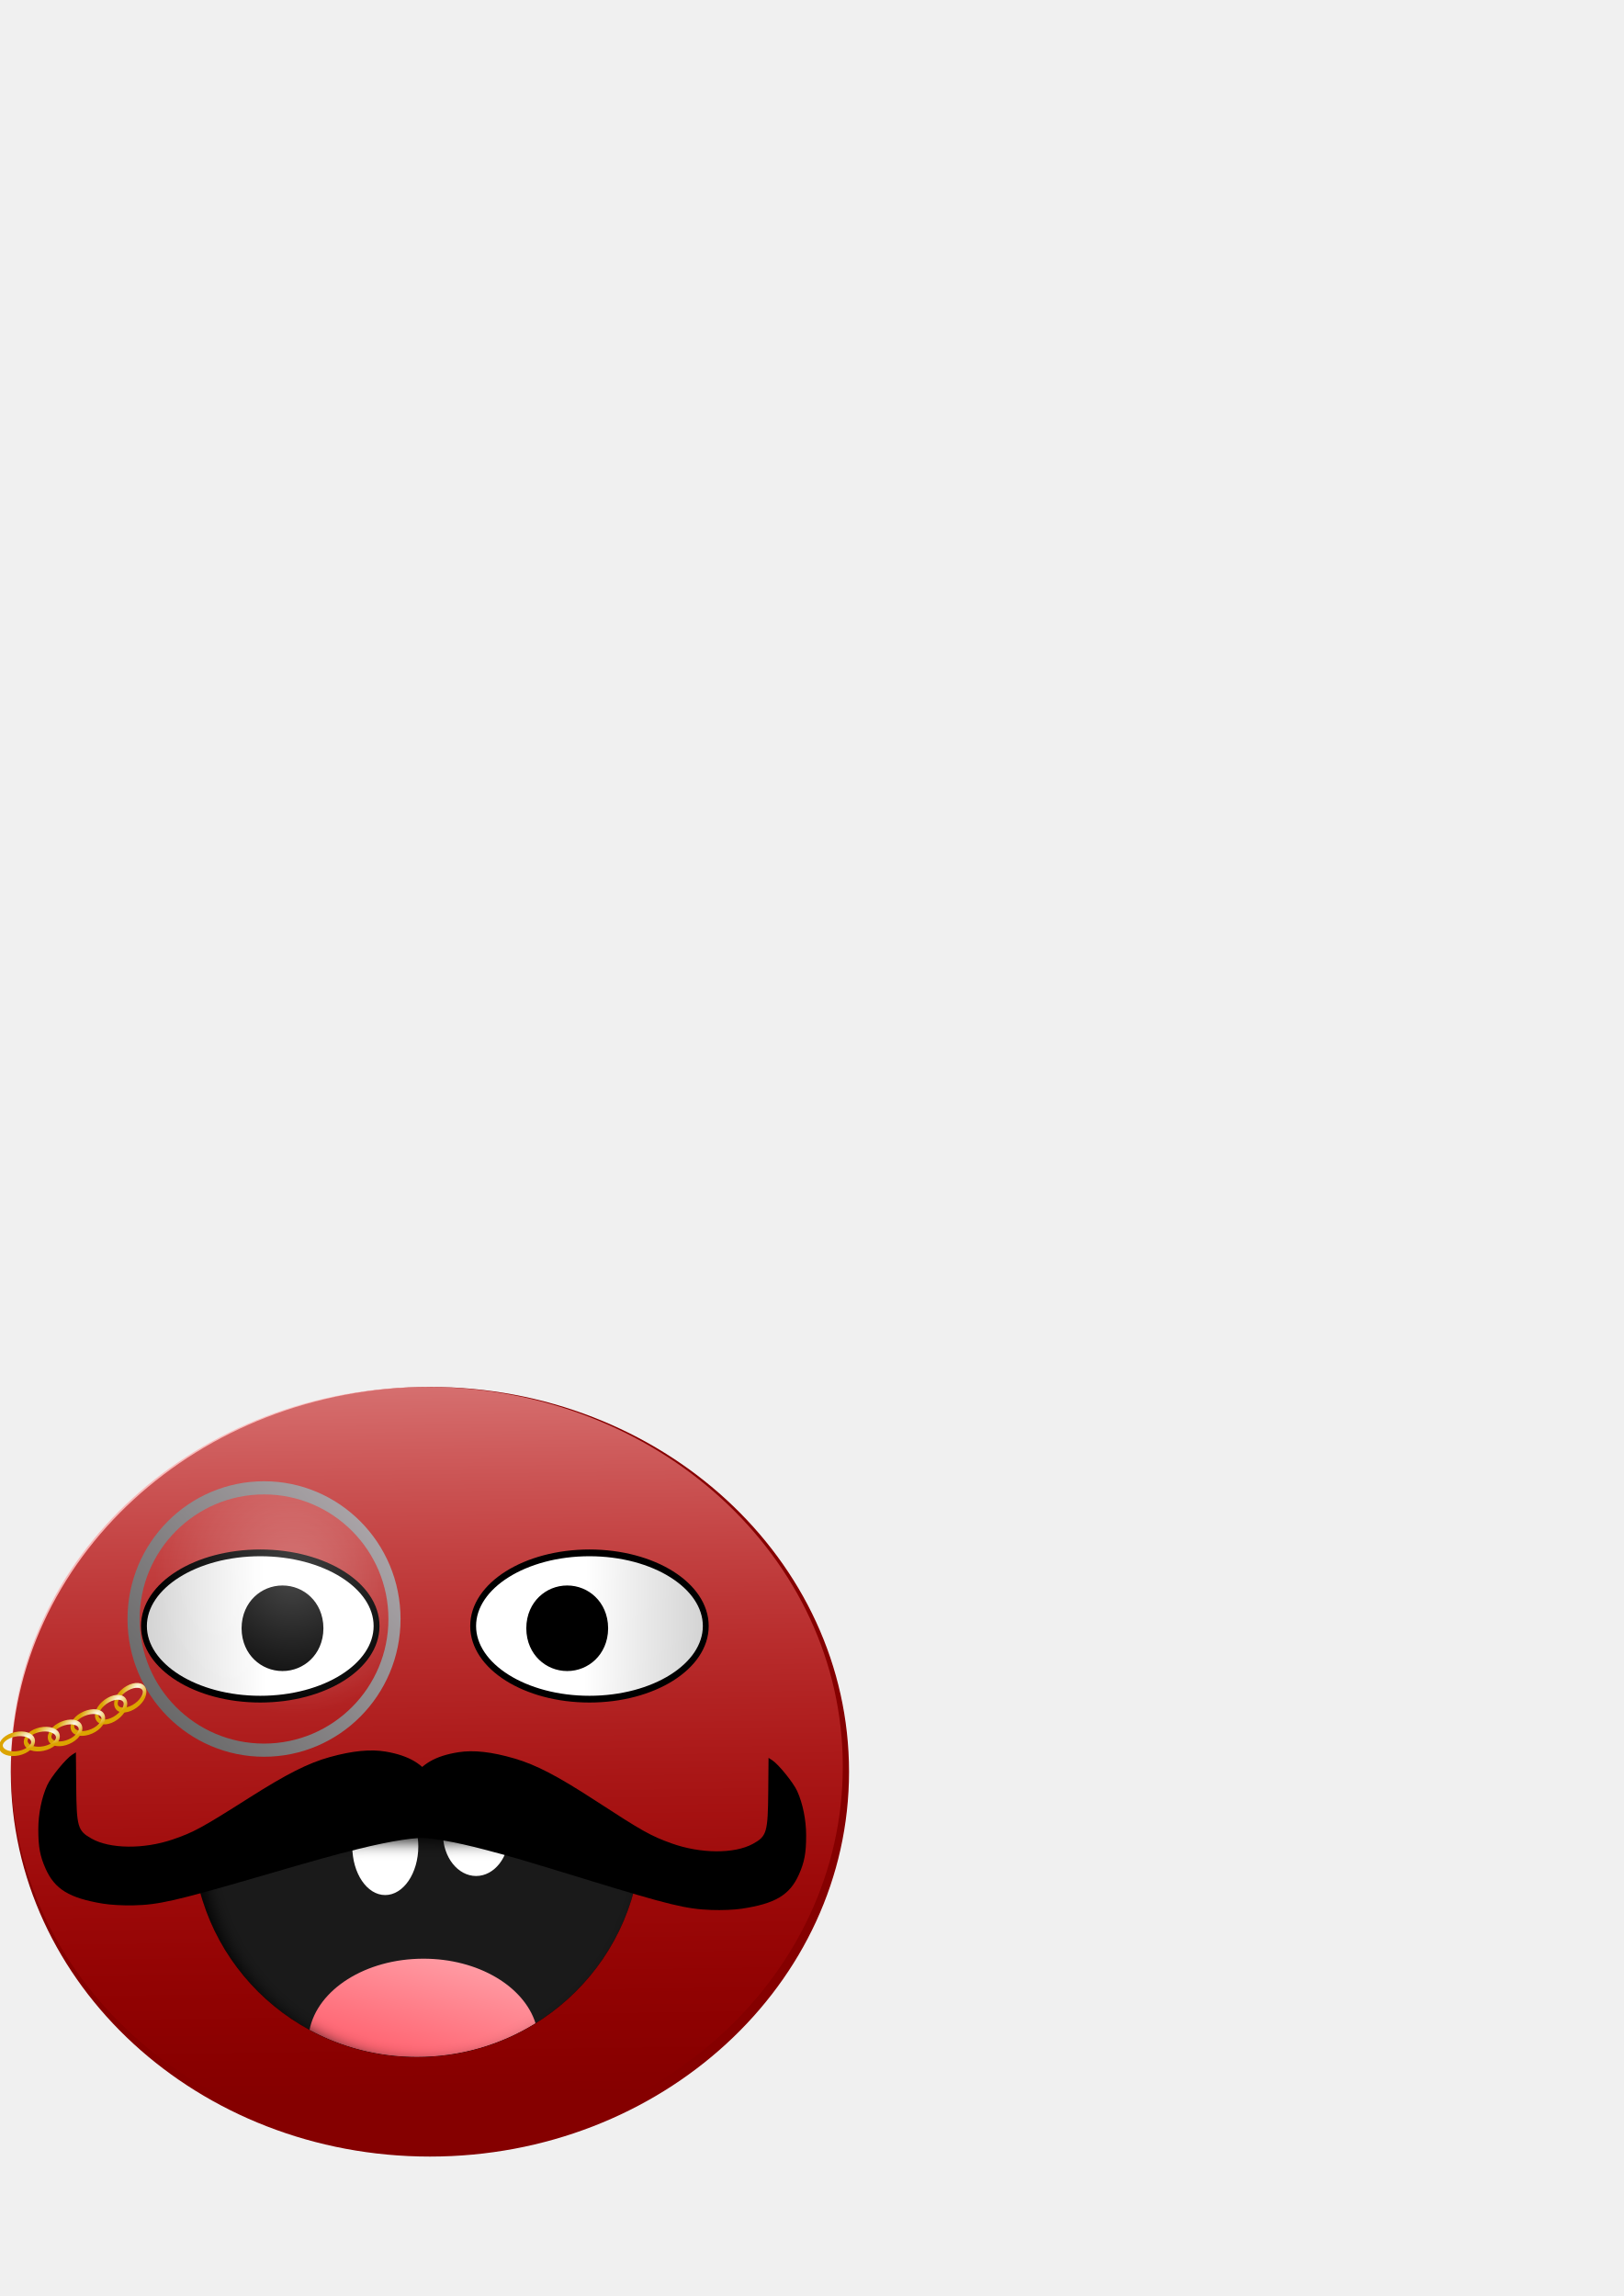
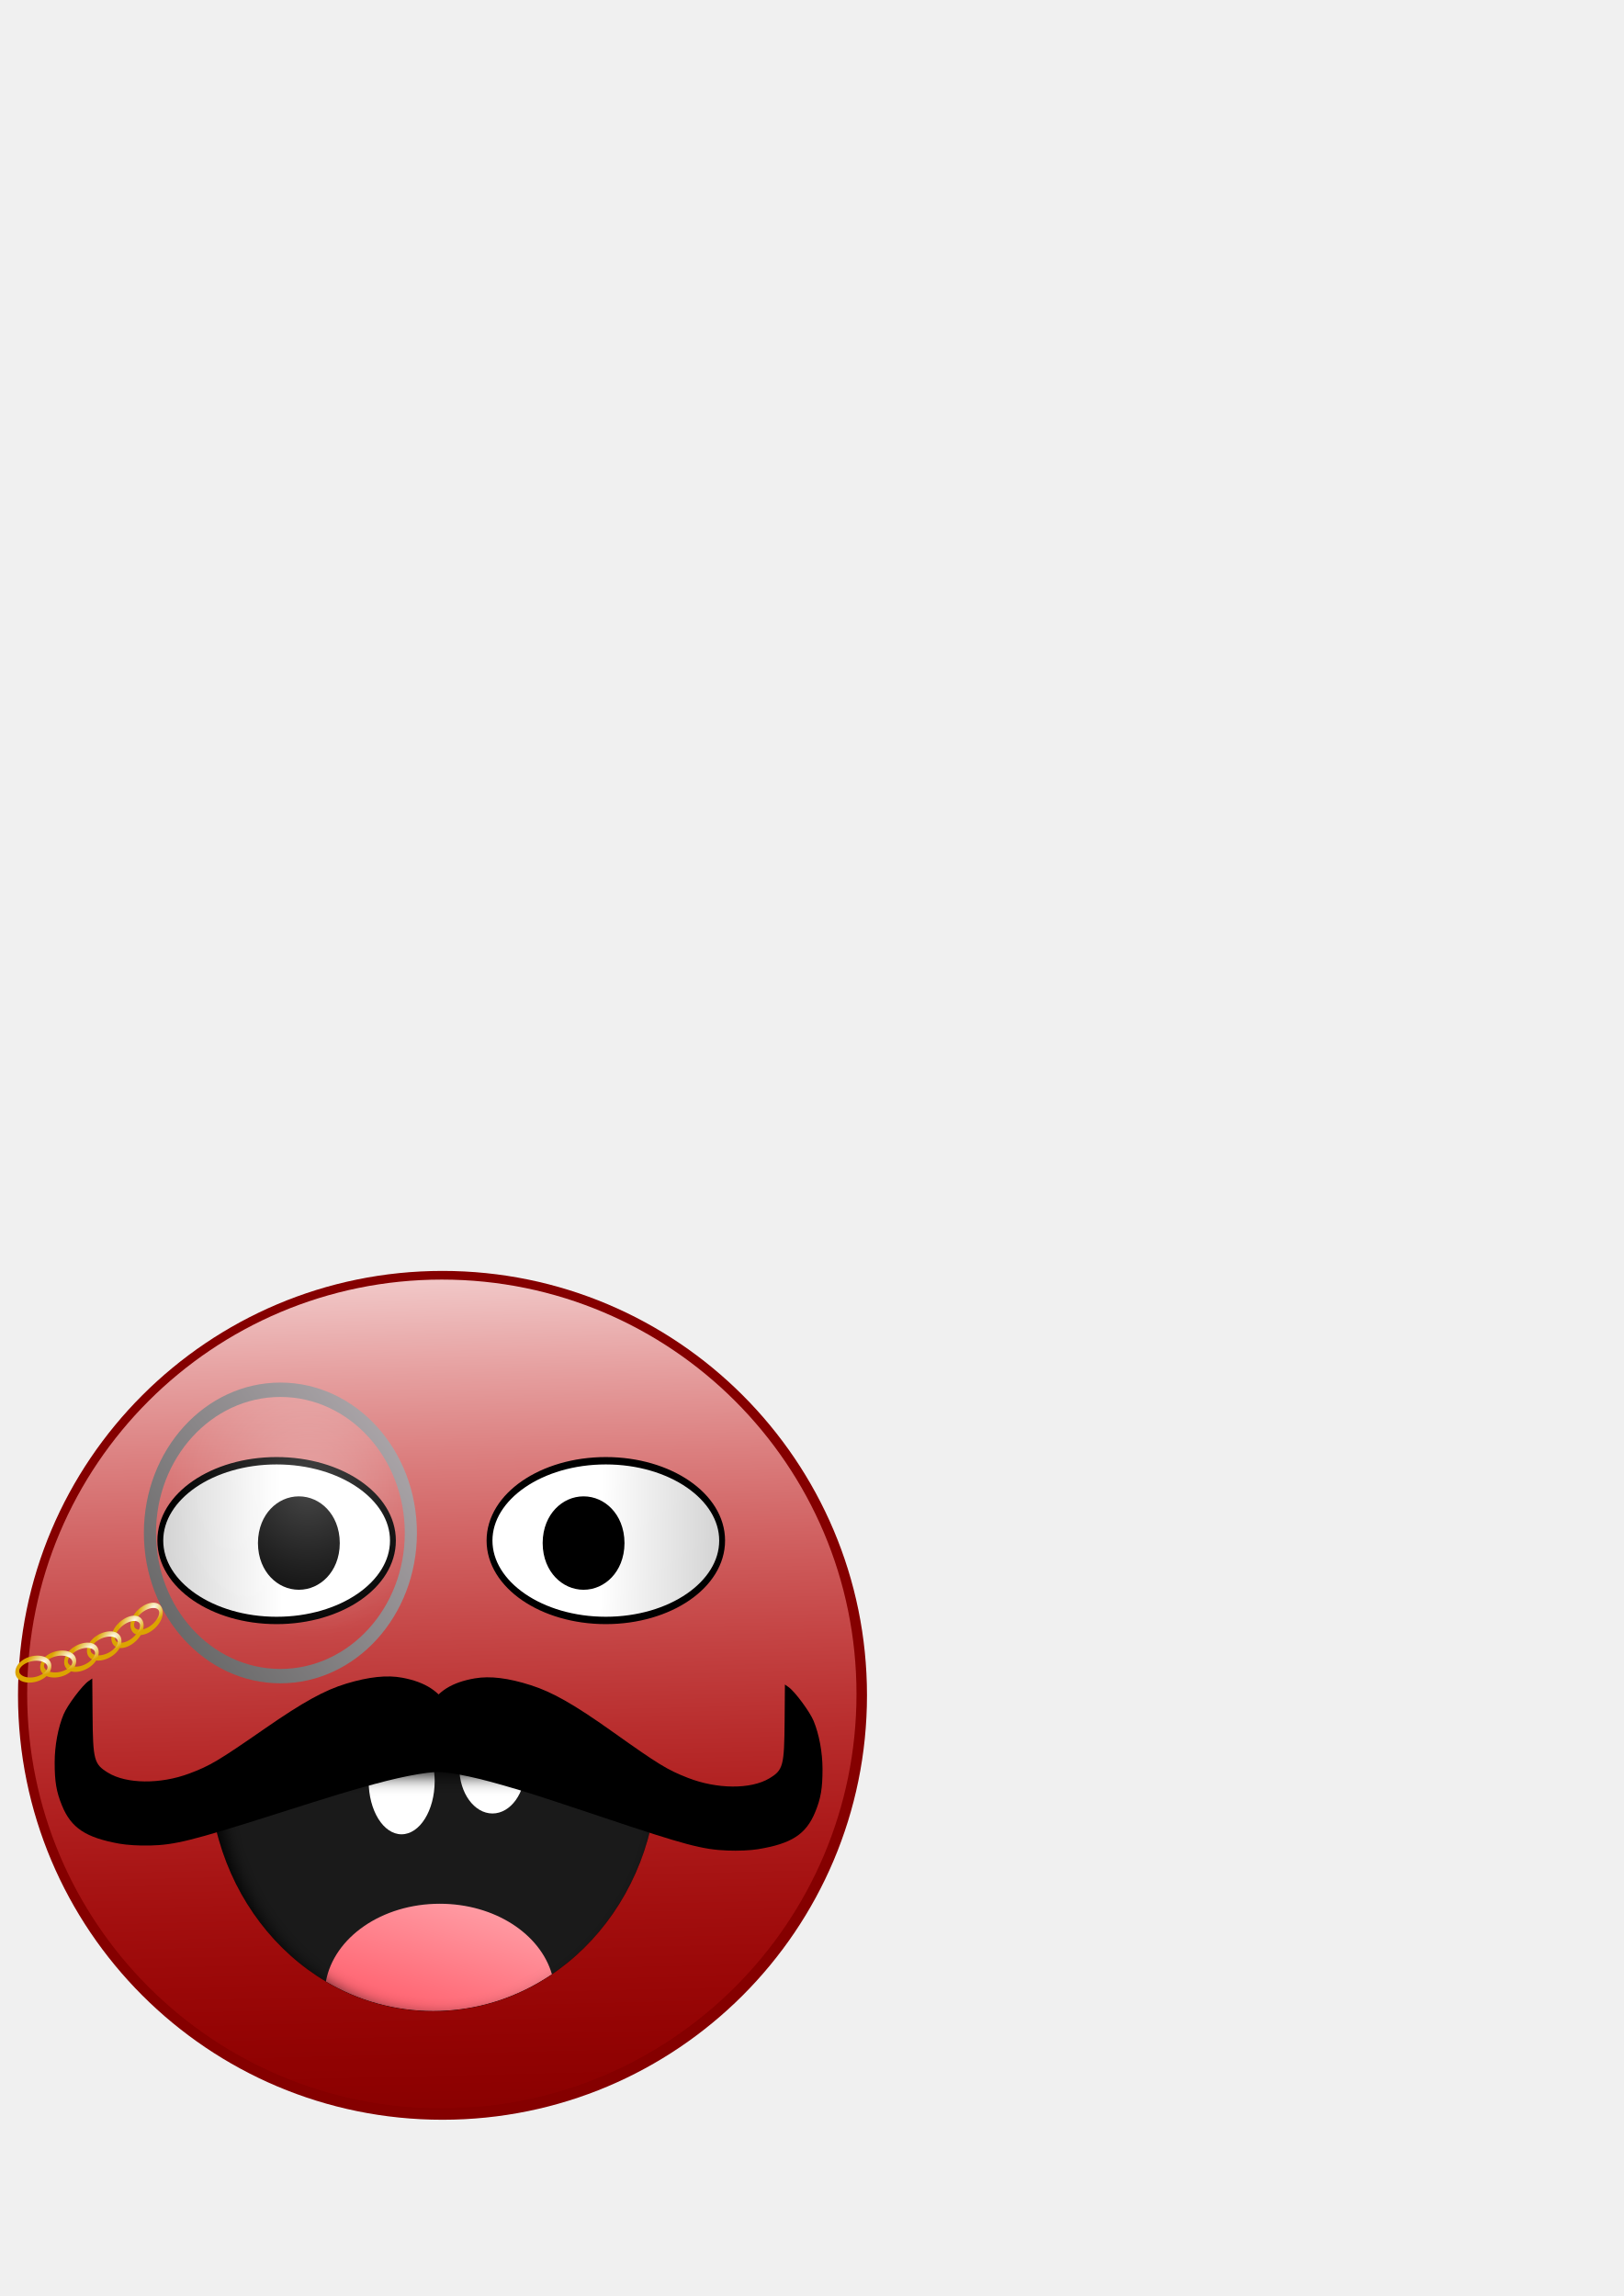
<svg xmlns="http://www.w3.org/2000/svg" xmlns:xlink="http://www.w3.org/1999/xlink" width="210mm" height="297mm" id="svg5686" version="1.1">
  <defs id="defs5688">
    <linearGradient id="linearGradient6696">
      <stop style="stop-color:#fffbee;stop-opacity:1;" offset="0" id="stop6698" />
      <stop style="stop-color:#dca400;stop-opacity:1;" offset="1" id="stop6700" />
    </linearGradient>
    <linearGradient id="linearGradient6684">
      <stop style="stop-color:#ffffff;stop-opacity:0.276;" offset="0" id="stop6686" />
      <stop style="stop-color:#ffffff;stop-opacity:0;" offset="1" id="stop6688" />
    </linearGradient>
    <linearGradient id="linearGradient6676">
      <stop style="stop-color:#646464;stop-opacity:1;" offset="0" id="stop6678" />
      <stop style="stop-color:#b0aaae;stop-opacity:1;" offset="1" id="stop6680" />
    </linearGradient>
    <linearGradient id="linearGradient6654">
      <stop style="stop-color:#ffffff;stop-opacity:1;" offset="0" id="stop6656" />
      <stop style="stop-color:#ff0000;stop-opacity:0;" offset="1" id="stop6658" />
    </linearGradient>
    <linearGradient id="linearGradient6578">
      <stop style="stop-color:#ff0000;stop-opacity:1;" offset="0" id="stop6580" />
      <stop style="stop-color:#ff0000;stop-opacity:1;" offset="1" id="stop6582" />
    </linearGradient>
    <linearGradient id="linearGradient6527">
      <stop style="stop-color:#ff6673;stop-opacity:1;" offset="0" id="stop6529" />
      <stop style="stop-color:#ffffff;stop-opacity:1;" offset="1" id="stop6531" />
    </linearGradient>
    <filter id="filter6586" color-interpolation-filters="sRGB">
      <feGaussianBlur id="feGaussianBlur6588" stdDeviation="4" result="result8" />
      <feOffset id="feOffset6590" dx="4" dy="4" result="result11" />
      <feComposite id="feComposite6592" in2="result11" result="result6" in="SourceGraphic" operator="in" />
      <feFlood id="feFlood6594" result="result10" in="result6" flood-opacity="1" flood-color="rgb(0,0,0)" />
      <feBlend id="feBlend6596" in2="result10" mode="normal" in="result6" result="result12" />
      <feComposite id="feComposite6598" in2="SourceGraphic" result="result2" operator="in" />
    </filter>
-     <linearGradient xlink:href="#linearGradient6654-3" id="linearGradient5963" gradientUnits="userSpaceOnUse" x1="-1327.032" y1="734.456" x2="-1320.883" y2="1227.037" />
+     <linearGradient xlink:href="#linearGradient6654-3" id="linearGradient5963" gradientUnits="userSpaceOnUse" x1="-1326.009" y1="854.865" x2="-1317.816" y2="1266.885" />
    <linearGradient id="linearGradient6654-3">
      <stop style="stop-color:#ffffff;stop-opacity:1;" offset="0" id="stop6656-6" />
      <stop style="stop-color:#ff0000;stop-opacity:0;" offset="1" id="stop6658-2" />
    </linearGradient>
    <filter id="filter6586-4" color-interpolation-filters="sRGB">
      <feGaussianBlur id="feGaussianBlur6588-5" stdDeviation="4" result="result8" />
      <feOffset id="feOffset6590-8" dx="4" dy="4" result="result11" />
      <feComposite id="feComposite6592-8" in2="result11" result="result6" in="SourceGraphic" operator="in" />
      <feFlood id="feFlood6594-1" result="result10" in="result6" flood-opacity="1" flood-color="rgb(0,0,0)" />
      <feBlend id="feBlend6596-2" in2="result10" mode="normal" in="result6" result="result12" />
      <feComposite id="feComposite6598-1" in2="SourceGraphic" result="result2" operator="in" />
    </filter>
    <linearGradient xlink:href="#linearGradient6527-4" id="linearGradient5965" gradientUnits="userSpaceOnUse" gradientTransform="matrix(3.67557,0,0,3.873543,5200.289,-3176.852)" x1="-1655.825" y1="1085.66" x2="-1646.233" y2="1048.659" />
    <linearGradient id="linearGradient6527-4">
      <stop style="stop-color:#ff6673;stop-opacity:1;" offset="0" id="stop6529-9" />
      <stop style="stop-color:#ffffff;stop-opacity:1;" offset="1" id="stop6531-8" />
    </linearGradient>
    <linearGradient xlink:href="#linearGradient5892" id="linearGradient5967" gradientUnits="userSpaceOnUse" x1="-1441.408" y1="694.032" x2="-1370.876" y2="695.462" />
    <linearGradient id="linearGradient5892">
      <stop style="stop-color:#ffffff;stop-opacity:1;" offset="0" id="stop5894" />
      <stop style="stop-color:#d1d1d1;stop-opacity:1;" offset="1" id="stop5896" />
    </linearGradient>
    <radialGradient xlink:href="#linearGradient6684-2" id="radialGradient5969" gradientUnits="userSpaceOnUse" gradientTransform="matrix(1,0,0,0.9296907,0,55.9118)" cx="-1485.609" cy="760.372" fx="-1485.609" fy="760.372" r="112.53" />
    <linearGradient id="linearGradient6684-2">
      <stop style="stop-color:#ffffff;stop-opacity:0.276;" offset="0" id="stop6686-4" />
      <stop style="stop-color:#ffffff;stop-opacity:0;" offset="1" id="stop6688-5" />
    </linearGradient>
    <linearGradient xlink:href="#linearGradient6676-2" id="linearGradient5971" gradientUnits="userSpaceOnUse" x1="-1606.079" y1="882.257" x2="-1410.509" y2="701.002" />
    <linearGradient id="linearGradient6676-2">
      <stop style="stop-color:#646464;stop-opacity:1;" offset="0" id="stop6678-9" />
      <stop style="stop-color:#b0aaae;stop-opacity:1;" offset="1" id="stop6680-9" />
    </linearGradient>
    <radialGradient xlink:href="#linearGradient6696-8" id="radialGradient5973" gradientUnits="userSpaceOnUse" gradientTransform="matrix(1,0,0,0.5527592,0,342.4684)" cx="-1440.424" cy="752.963" fx="-1440.424" fy="752.963" r="26.536" />
    <linearGradient id="linearGradient6696-8">
      <stop style="stop-color:#fffbee;stop-opacity:1;" offset="0" id="stop6698-3" />
      <stop style="stop-color:#dca400;stop-opacity:1;" offset="1" id="stop6700-8" />
    </linearGradient>
    <radialGradient xlink:href="#linearGradient6696-8" id="radialGradient5975" gradientUnits="userSpaceOnUse" gradientTransform="matrix(1,0,0,0.5527592,0,342.4684)" cx="-1440.424" cy="752.963" fx="-1440.424" fy="752.963" r="26.536" />
    <linearGradient id="linearGradient6223">
      <stop style="stop-color:#fffbee;stop-opacity:1;" offset="0" id="stop6225" />
      <stop style="stop-color:#dca400;stop-opacity:1;" offset="1" id="stop6227" />
    </linearGradient>
    <radialGradient xlink:href="#linearGradient6696-8" id="radialGradient5977" gradientUnits="userSpaceOnUse" gradientTransform="matrix(1,0,0,0.5527592,0,342.4684)" cx="-1440.424" cy="752.963" fx="-1440.424" fy="752.963" r="26.536" />
    <linearGradient id="linearGradient6230">
      <stop style="stop-color:#fffbee;stop-opacity:1;" offset="0" id="stop6232" />
      <stop style="stop-color:#dca400;stop-opacity:1;" offset="1" id="stop6234" />
    </linearGradient>
    <radialGradient xlink:href="#linearGradient6696-8" id="radialGradient5979" gradientUnits="userSpaceOnUse" gradientTransform="matrix(1,0,0,0.5527592,0,342.4684)" cx="-1440.424" cy="752.963" fx="-1440.424" fy="752.963" r="26.536" />
    <linearGradient id="linearGradient6237">
      <stop style="stop-color:#fffbee;stop-opacity:1;" offset="0" id="stop6239" />
      <stop style="stop-color:#dca400;stop-opacity:1;" offset="1" id="stop6241" />
    </linearGradient>
    <radialGradient xlink:href="#linearGradient6696-8" id="radialGradient5981" gradientUnits="userSpaceOnUse" gradientTransform="matrix(1,0,0,0.5527592,0,342.4684)" cx="-1440.424" cy="752.963" fx="-1440.424" fy="752.963" r="26.536" />
    <linearGradient id="linearGradient6244">
      <stop style="stop-color:#fffbee;stop-opacity:1;" offset="0" id="stop6246" />
      <stop style="stop-color:#dca400;stop-opacity:1;" offset="1" id="stop6248" />
    </linearGradient>
    <radialGradient xlink:href="#linearGradient6696-8" id="radialGradient5983" gradientUnits="userSpaceOnUse" gradientTransform="matrix(1,0,0,0.5527592,0,342.4684)" cx="-1440.424" cy="752.963" fx="-1440.424" fy="752.963" r="26.536" />
    <linearGradient id="linearGradient6251">
      <stop style="stop-color:#fffbee;stop-opacity:1;" offset="0" id="stop6253" />
      <stop style="stop-color:#dca400;stop-opacity:1;" offset="1" id="stop6255" />
    </linearGradient>
    <linearGradient xlink:href="#linearGradient5892" id="linearGradient5985" gradientUnits="userSpaceOnUse" x1="-1441.408" y1="694.032" x2="-1370.876" y2="695.462" />
    <linearGradient id="linearGradient6258">
      <stop style="stop-color:#ffffff;stop-opacity:1;" offset="0" id="stop6260" />
      <stop style="stop-color:#d1d1d1;stop-opacity:1;" offset="1" id="stop6262" />
    </linearGradient>
  </defs>
  <g id="layer1">
    <g id="g5938" transform="translate(1522.995,-223.7863)">
-       <path transform="matrix(1,0,0,1.084337,0,-76.05927)" d="m -1107.97,1075.358 c 0,95.828 -91.723,173.512 -204.87,173.512 -113.147,0 -204.87,-77.684 -204.87,-173.512 0,-95.828 91.723,-173.512 204.87,-173.512 113.147,0 204.87,77.684 204.87,173.512 z" id="path6475-6" style="fill:#850000;fill-opacity:1;fill-rule:evenodd;stroke:none" />
-       <path style="fill:url(#linearGradient5963);fill-opacity:1;fill-rule:evenodd;stroke:none" id="path6543-9" d="m -1107.97,1075.358 c 0,95.828 -91.723,173.512 -204.87,173.512 -113.147,0 -204.87,-77.684 -204.87,-173.512 0,-95.828 91.723,-173.512 204.87,-173.512 113.147,0 204.87,77.684 204.87,173.512 z" transform="matrix(0.9925524,0,0,1.069681,-11.30328,-62.84191)" />
-       <g style="filter:url(#filter6586-4)" transform="translate(-454.5741,195.6395)" id="g6570-8">
+       <path transform="matrix(1.012838,0,0,1.195881,23.0016,-233.3629)" d="m -1107.97,1075.358 a 204.87,173.512 0 1 1 -409.74,0 204.87,173.512 0 1 1 409.74,0 z" id="path6475-6" style="fill:#850000;fill-opacity:1;fill-rule:evenodd;stroke:none" />
+       <path style="fill:url(#linearGradient5963);fill-opacity:1;fill-rule:evenodd;stroke:none" id="path6543-9" d="m -1107.97,1075.358 a 204.87,173.512 0 1 1 -409.74,0 204.87,173.512 0 1 1 409.74,0 z" transform="matrix(0.9893793,0,0,1.167664,-8.119109,-203.6749)" />
+       <g style="filter:url(#filter6586-4)" transform="matrix(1,0,0,1.0916,-446.5741,78.48324)" id="g6570-8">
        <path style="fill:#1a1a1a;fill-opacity:1;fill-rule:evenodd;stroke:none" d="m -974.336,924.166 c -10e-4,0.244 0,0.481 0,0.726 0,60.177 49.11,108.943 109.693,108.943 60.583,0 109.693,-48.767 109.693,-108.943 0,-0.244 10e-4,-0.481 0,-0.726 l -219.386,0 z" id="path6477-6" />
        <path style="fill:#ffffff;fill-opacity:1;fill-rule:evenodd;stroke:none" d="m -895.529,924.141 c -0.415,2.117 -0.689,4.342 -0.689,6.657 0,13.193 7.176,23.847 16.081,23.847 8.904,0 16.195,-10.654 16.195,-23.847 0,-2.315 -0.276,-4.541 -0.689,-6.657 l -30.898,0 z" id="path6482-6" />
        <path style="fill:#ffffff;fill-opacity:1;fill-rule:evenodd;stroke:none" d="m -851.766,924.141 c 0,0.248 -0.114,0.475 -0.114,0.726 0,11.289 7.291,20.457 16.196,20.457 8.905,0 16.081,-9.169 16.081,-20.457 0,-0.252 -0.107,-0.478 -0.114,-0.726 l -32.046,0 z" id="path6486-2" />
        <path style="fill:url(#linearGradient5965);fill-opacity:1;fill-rule:evenodd;stroke:none" d="m -861.415,985.754 c -28.395,0 -51.834,15.147 -55.708,34.862 15.597,8.461 33.467,13.194 52.492,13.194 21.313,0 41.171,-6.018 58.005,-16.462 -5.699,-18.087 -27.996,-31.593 -54.789,-31.593 z" id="path6522-3" />
      </g>
-       <g transform="matrix(0.4483789,0.00356582,0,0.491994,-580.1715,612.4489)" id="g6670-8">
+       <g transform="matrix(0.4483789,0.00389245,0,0.5370604,-572.1715,533.4721)" id="g6670-8">
        <path id="path6666-2" d="m -1990.494,1116.142 c -36.725,-5.264 -52.546,-13.946 -62.537,-34.319 -6.107,-12.452 -7.95,-21.516 -7.95,-39.088 0,-15.19 3.665,-31.717 9.733,-43.885 4.168,-8.359 20.316,-26.459 27.175,-30.461 l 4.09,-2.386 0.32,32.905 c 0.402,41.361 1.553,44.983 16.754,52.691 20.107,10.196 57.061,10.258 88.658,0.148 22.712,-7.267 31.52,-11.708 82.715,-41.705 41.52,-24.329 64.938,-35.283 88.469,-41.385 24.814,-6.434 44.534,-8.307 61.137,-5.807 24.992,3.764 40.393,11.952 50.46,26.826 6.931,10.24 8.793,18.289 9.838,42.521 l 0.726,16.829 -11.811,-0.782 c -15.176,-1.005 -43.248,3.095 -79.974,11.68 -27.579,6.447 -39.23,9.494 -110.214,28.822 -88.828,24.186 -107.22,28.131 -134.502,28.846 -11.599,0.304 -24.924,-0.28 -33.086,-1.45 z" style="fill:#000000;fill-opacity:1;fill-rule:evenodd;stroke:none" />
        <path style="fill:#000000;fill-opacity:1;fill-rule:evenodd;stroke:none" d="m -1294.361,1116.142 c 36.725,-5.264 52.546,-13.946 62.537,-34.319 6.107,-12.452 7.95,-21.516 7.95,-39.088 0,-15.19 -3.666,-31.717 -9.733,-43.885 -4.168,-8.359 -20.316,-26.459 -27.175,-30.461 l -4.09,-2.386 -0.32,32.905 c -0.402,41.361 -1.553,44.983 -16.754,52.691 -20.107,10.196 -57.061,10.258 -88.658,0.148 -22.712,-7.267 -31.52,-11.708 -82.715,-41.705 -41.52,-24.329 -64.938,-35.283 -88.469,-41.385 -24.814,-6.434 -44.534,-8.307 -61.137,-5.807 -24.992,3.764 -40.393,11.952 -50.46,26.826 -6.931,10.24 -8.793,18.289 -9.838,42.521 l -0.726,16.829 11.811,-0.782 c 15.176,-1.005 43.248,3.095 79.974,11.68 27.579,6.447 39.23,9.494 110.214,28.822 88.828,24.186 107.22,28.131 134.502,28.846 11.599,0.304 24.924,-0.28 33.086,-1.45 z" id="path6668-6" />
      </g>
-       <g transform="matrix(-1,0,0,1,-2630.633,0)" id="g5928">
+       <g transform="matrix(-1,0,0,1.0916,-2622.633,-135.0767)" id="g5928">
        <path transform="matrix(0.8687219,0,0,1,14.96421,323.284)" d="m -1373.242,695.462 c 0,19.751 -29.3,35.761 -65.444,35.761 -36.144,0 -65.444,-16.011 -65.444,-35.761 0,-19.751 29.3,-35.761 65.444,-35.761 36.144,0 65.444,16.011 65.444,35.761 z" id="path5930" style="fill:url(#linearGradient5967);fill-opacity:1;stroke:#000000;stroke-width:3.3;stroke-miterlimit:4;stroke-opacity:1;stroke-dasharray:none" />
        <path transform="matrix(0.7299818,0,0,1.642433,-272.5274,-179.3746)" d="m -1307.44,730.151 c 0,6.123 -11.528,11.086 -25.748,11.086 -14.22,0 -25.748,-4.963 -25.748,-11.086 0,-6.123 11.528,-11.086 25.748,-11.086 14.22,0 25.748,4.963 25.748,11.086 z" id="path5932" style="fill:#000000;fill-opacity:1;stroke:#000000;stroke-width:3.3;stroke-miterlimit:4;stroke-opacity:1;stroke-dasharray:none" />
      </g>
-       <path transform="matrix(0.5930201,0,0,0.6437293,-499.2693,503.4101)" d="m -1401.124,795.226 c 0,55.017 -48.143,99.618 -107.53,99.618 -59.387,0 -107.53,-44.6 -107.53,-99.618 0,-55.017 48.143,-99.618 107.53,-99.618 59.387,0 107.53,44.6 107.53,99.618 z" id="path6674-2" style="fill:url(#radialGradient5969);fill-opacity:1;fill-rule:evenodd;stroke:url(#linearGradient5971);stroke-width:10;stroke-miterlimit:4;stroke-opacity:1;stroke-dasharray:none" />
-       <path transform="matrix(0.2894309,-0.1631006,0.1207638,0.3908984,-1130.65,517.1565)" d="m -1431.333,765.736 c 0,6.554 -10.627,11.868 -23.736,11.868 -13.109,0 -23.736,-5.313 -23.736,-11.868 0,-6.554 10.627,-11.868 23.736,-11.868 13.109,0 23.736,5.313 23.736,11.868 z" id="path6694-7" style="fill:none;stroke:url(#radialGradient5973);stroke-width:5.6;stroke-miterlimit:4;stroke-opacity:1;stroke-dasharray:none" />
-       <path style="fill:none;stroke:url(#radialGradient5975);stroke-width:5.6;stroke-miterlimit:4;stroke-opacity:1;stroke-dasharray:none" id="path6712-5" d="m -1431.333,765.736 c 0,6.554 -10.627,11.868 -23.736,11.868 -13.109,0 -23.736,-5.313 -23.736,-11.868 0,-6.554 10.627,-11.868 23.736,-11.868 13.109,0 23.736,5.313 23.736,11.868 z" transform="matrix(0.2894309,-0.1631006,0.1207638,0.3908984,-1140.007,522.9726)" />
-       <path transform="matrix(0.3180912,-0.09586488,0.03236513,0.4078455,-1041.993,614.15)" d="m -1431.333,765.736 c 0,6.554 -10.627,11.868 -23.736,11.868 -13.109,0 -23.736,-5.313 -23.736,-11.868 0,-6.554 10.627,-11.868 23.736,-11.868 13.109,0 23.736,5.313 23.736,11.868 z" id="path6716-7" style="fill:none;stroke:url(#radialGradient5977);stroke-width:5.6;stroke-miterlimit:4;stroke-opacity:1;stroke-dasharray:none" />
-       <path style="fill:none;stroke:url(#radialGradient5979);stroke-width:5.6;stroke-miterlimit:4;stroke-opacity:1;stroke-dasharray:none" id="path6720-8" d="m -1431.333,765.736 c 0,6.554 -10.627,11.868 -23.736,11.868 -13.109,0 -23.736,-5.313 -23.736,-11.868 0,-6.554 10.627,-11.868 23.736,-11.868 13.109,0 23.736,5.313 23.736,11.868 z" transform="matrix(0.3180912,-0.09586488,0.03236513,0.4078455,-1053.12,619.2074)" />
-       <path transform="matrix(0.330802,-0.03069424,-0.04938592,0.4061361,-983.4043,718.3786)" d="m -1431.333,765.736 c 0,6.554 -10.627,11.868 -23.736,11.868 -13.109,0 -23.736,-5.313 -23.736,-11.868 0,-6.554 10.627,-11.868 23.736,-11.868 13.109,0 23.736,5.313 23.736,11.868 z" id="path6724-2" style="fill:none;stroke:url(#radialGradient5981);stroke-width:5.6;stroke-miterlimit:4;stroke-opacity:1;stroke-dasharray:none" />
-       <path style="fill:none;stroke:url(#radialGradient5983);stroke-width:5.6;stroke-miterlimit:4;stroke-opacity:1;stroke-dasharray:none" id="path6728-7" d="m -1431.333,765.736 c 0,6.554 -10.627,11.868 -23.736,11.868 -13.109,0 -23.736,-5.313 -23.736,-11.868 0,-6.554 10.627,-11.868 23.736,-11.868 13.109,0 23.736,5.313 23.736,11.868 z" transform="matrix(0.330802,-0.03069424,-0.04938592,0.4061361,-995.5421,720.6545)" />
-       <g id="g5924">
-         <path style="fill:url(#linearGradient5985);fill-opacity:1;stroke:#000000;stroke-width:3.3;stroke-miterlimit:4;stroke-opacity:1;stroke-dasharray:none" id="path5382" d="m -1373.242,695.462 c 0,19.751 -29.3,35.761 -65.444,35.761 -36.144,0 -65.444,-16.011 -65.444,-35.761 0,-19.751 29.3,-35.761 65.444,-35.761 36.144,0 65.444,16.011 65.444,35.761 z" transform="matrix(0.8687219,0,0,1,14.96421,323.284)" />
-         <path style="fill:#000000;fill-opacity:1;stroke:#000000;stroke-width:3.3;stroke-miterlimit:4;stroke-opacity:1;stroke-dasharray:none" id="path5900" d="m -1307.44,730.151 c 0,6.123 -11.528,11.086 -25.748,11.086 -14.22,0 -25.748,-4.963 -25.748,-11.086 0,-6.123 11.528,-11.086 25.748,-11.086 14.22,0 25.748,4.963 25.748,11.086 z" transform="matrix(0.7299818,0,0,1.642433,-272.5274,-179.3746)" />
+       <path transform="matrix(0.5930201,0,0,0.7026946,-491.2693,414.4454)" d="m -1401.124,795.226 a 107.53,99.618 0 1 1 -215.06,0 107.53,99.618 0 1 1 215.06,0 z" id="path6674-2" style="fill:url(#radialGradient5969);fill-opacity:1;fill-rule:evenodd;stroke:url(#linearGradient5971);stroke-width:10;stroke-miterlimit:4;stroke-opacity:1;stroke-dasharray:none" />
+       <path transform="matrix(0.2894309,-0.1780405,0.1207638,0.4267045,-1122.65,429.4511)" d="m -1431.333,765.736 a 23.736,11.868 0 1 1 -47.471,0 23.736,11.868 0 1 1 47.471,0 z" id="path6694-7" style="fill:none;stroke:url(#radialGradient5973);stroke-width:5.6;stroke-miterlimit:4;stroke-opacity:1;stroke-dasharray:none" />
+       <path style="fill:none;stroke:url(#radialGradient5975);stroke-width:5.6;stroke-miterlimit:4;stroke-opacity:1;stroke-dasharray:none" id="path6712-5" d="m -1431.333,765.736 a 23.736,11.868 0 1 1 -47.471,0 23.736,11.868 0 1 1 47.471,0 z" transform="matrix(0.2894309,-0.1780405,0.1207638,0.4267045,-1132.007,435.7999)" />
+       <path transform="matrix(0.3180912,-0.1046461,0.03236513,0.445204,-1033.993,535.3291)" d="m -1431.333,765.736 a 23.736,11.868 0 1 1 -47.471,0 23.736,11.868 0 1 1 47.471,0 z" id="path6716-7" style="fill:none;stroke:url(#radialGradient5977);stroke-width:5.6;stroke-miterlimit:4;stroke-opacity:1;stroke-dasharray:none" />
+       <path style="fill:none;stroke:url(#radialGradient5979);stroke-width:5.6;stroke-miterlimit:4;stroke-opacity:1;stroke-dasharray:none" id="path6720-8" d="m -1431.333,765.736 a 23.736,11.868 0 1 1 -47.471,0 23.736,11.868 0 1 1 47.471,0 z" transform="matrix(0.3180912,-0.1046461,0.03236513,0.445204,-1045.12,540.8498)" />
+       <path transform="matrix(0.330802,-0.03350581,-0.04938592,0.4433379,-975.4043,649.105)" d="m -1431.333,765.736 a 23.736,11.868 0 1 1 -47.471,0 23.736,11.868 0 1 1 47.471,0 z" id="path6724-2" style="fill:none;stroke:url(#radialGradient5981);stroke-width:5.6;stroke-miterlimit:4;stroke-opacity:1;stroke-dasharray:none" />
+       <path style="fill:none;stroke:url(#radialGradient5983);stroke-width:5.6;stroke-miterlimit:4;stroke-opacity:1;stroke-dasharray:none" id="path6728-7" d="m -1431.333,765.736 a 23.736,11.868 0 1 1 -47.471,0 23.736,11.868 0 1 1 47.471,0 z" transform="matrix(0.330802,-0.03350581,-0.04938592,0.4433379,-987.5421,651.5894)" />
+       <g id="g5924" transform="matrix(1,0,0,1.023644,0,-29.79504)">
+         <path style="fill:url(#linearGradient5985);fill-opacity:1;stroke:#000000;stroke-width:3.3;stroke-miterlimit:4;stroke-opacity:1;stroke-dasharray:none" id="path5382" d="m -1373.242,695.462 c 0,19.751 -29.3,35.761 -65.444,35.761 -36.144,0 -65.444,-16.011 -65.444,-35.761 0,-19.751 29.3,-35.761 65.444,-35.761 36.144,0 65.444,16.011 65.444,35.761 z" transform="matrix(0.8687219,0,0,1.066386,22.96421,241.8955)" />
+         <path style="fill:#000000;fill-opacity:1;stroke:#000000;stroke-width:3.3;stroke-miterlimit:4;stroke-opacity:1;stroke-dasharray:none" id="path5900" d="m -1307.44,730.151 c 0,6.123 -11.528,11.086 -25.748,11.086 -14.22,0 -25.748,-4.963 -25.748,-11.086 0,-6.123 11.528,-11.086 25.748,-11.086 14.22,0 25.748,4.963 25.748,11.086 z" transform="matrix(0.7299818,0,0,1.751467,-264.5274,-294.1323)" />
      </g>
    </g>
  </g>
</svg>
